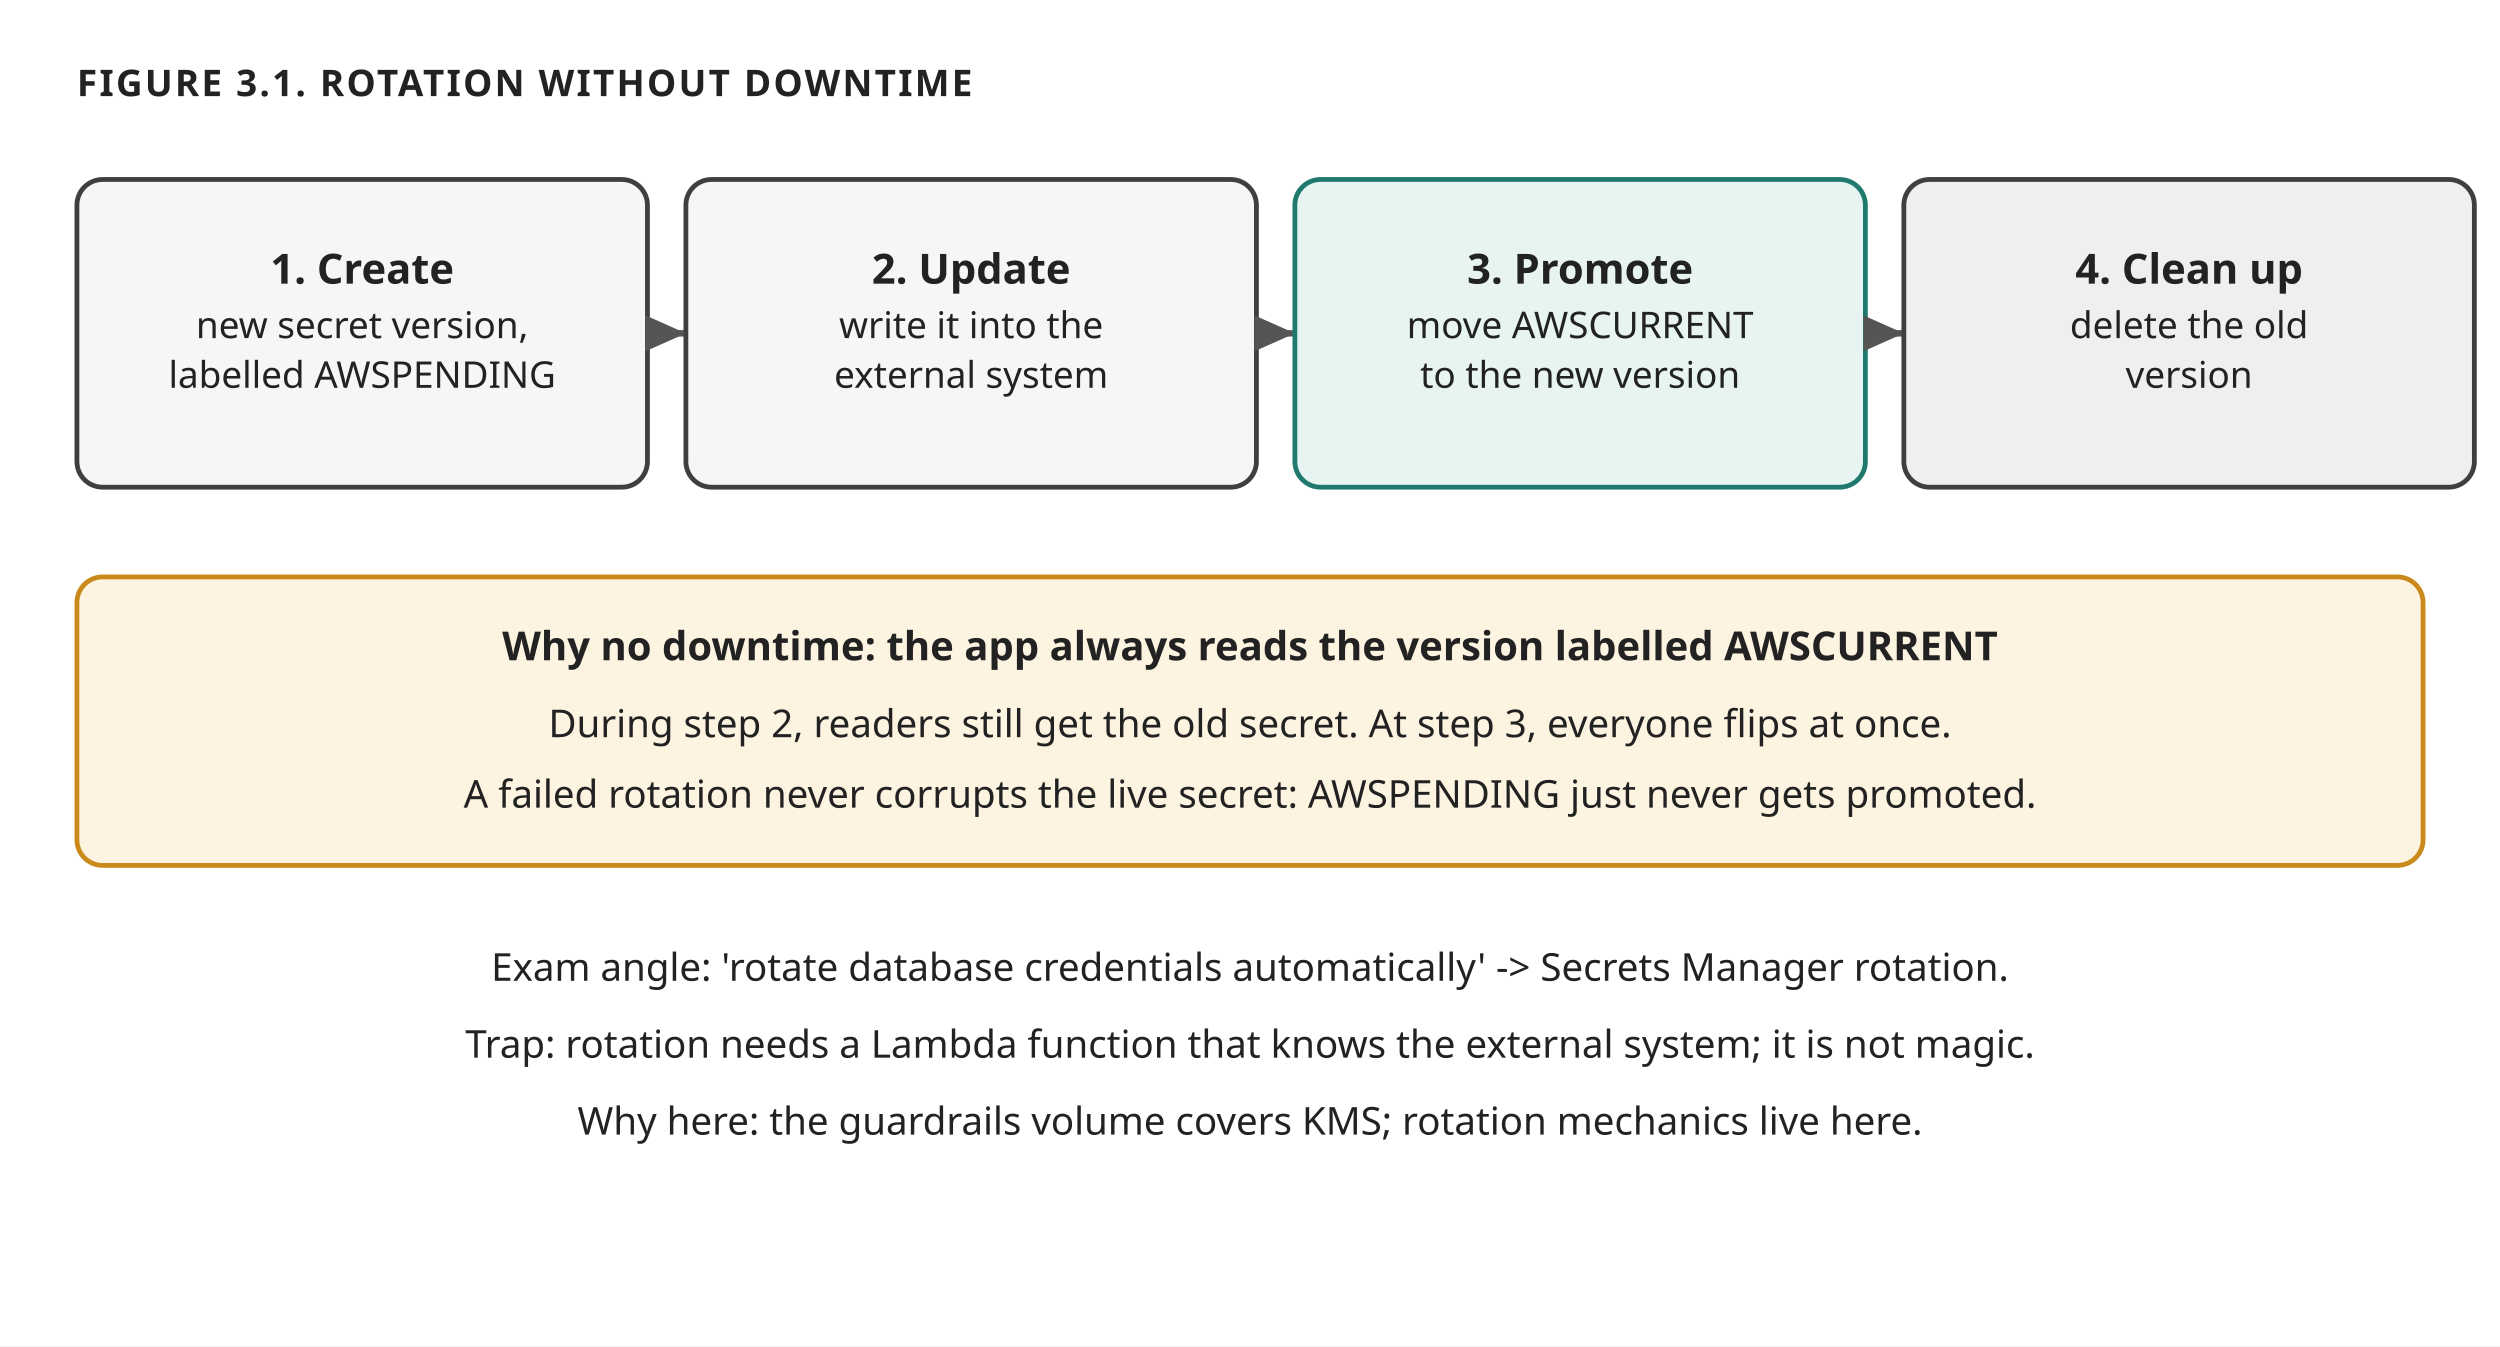
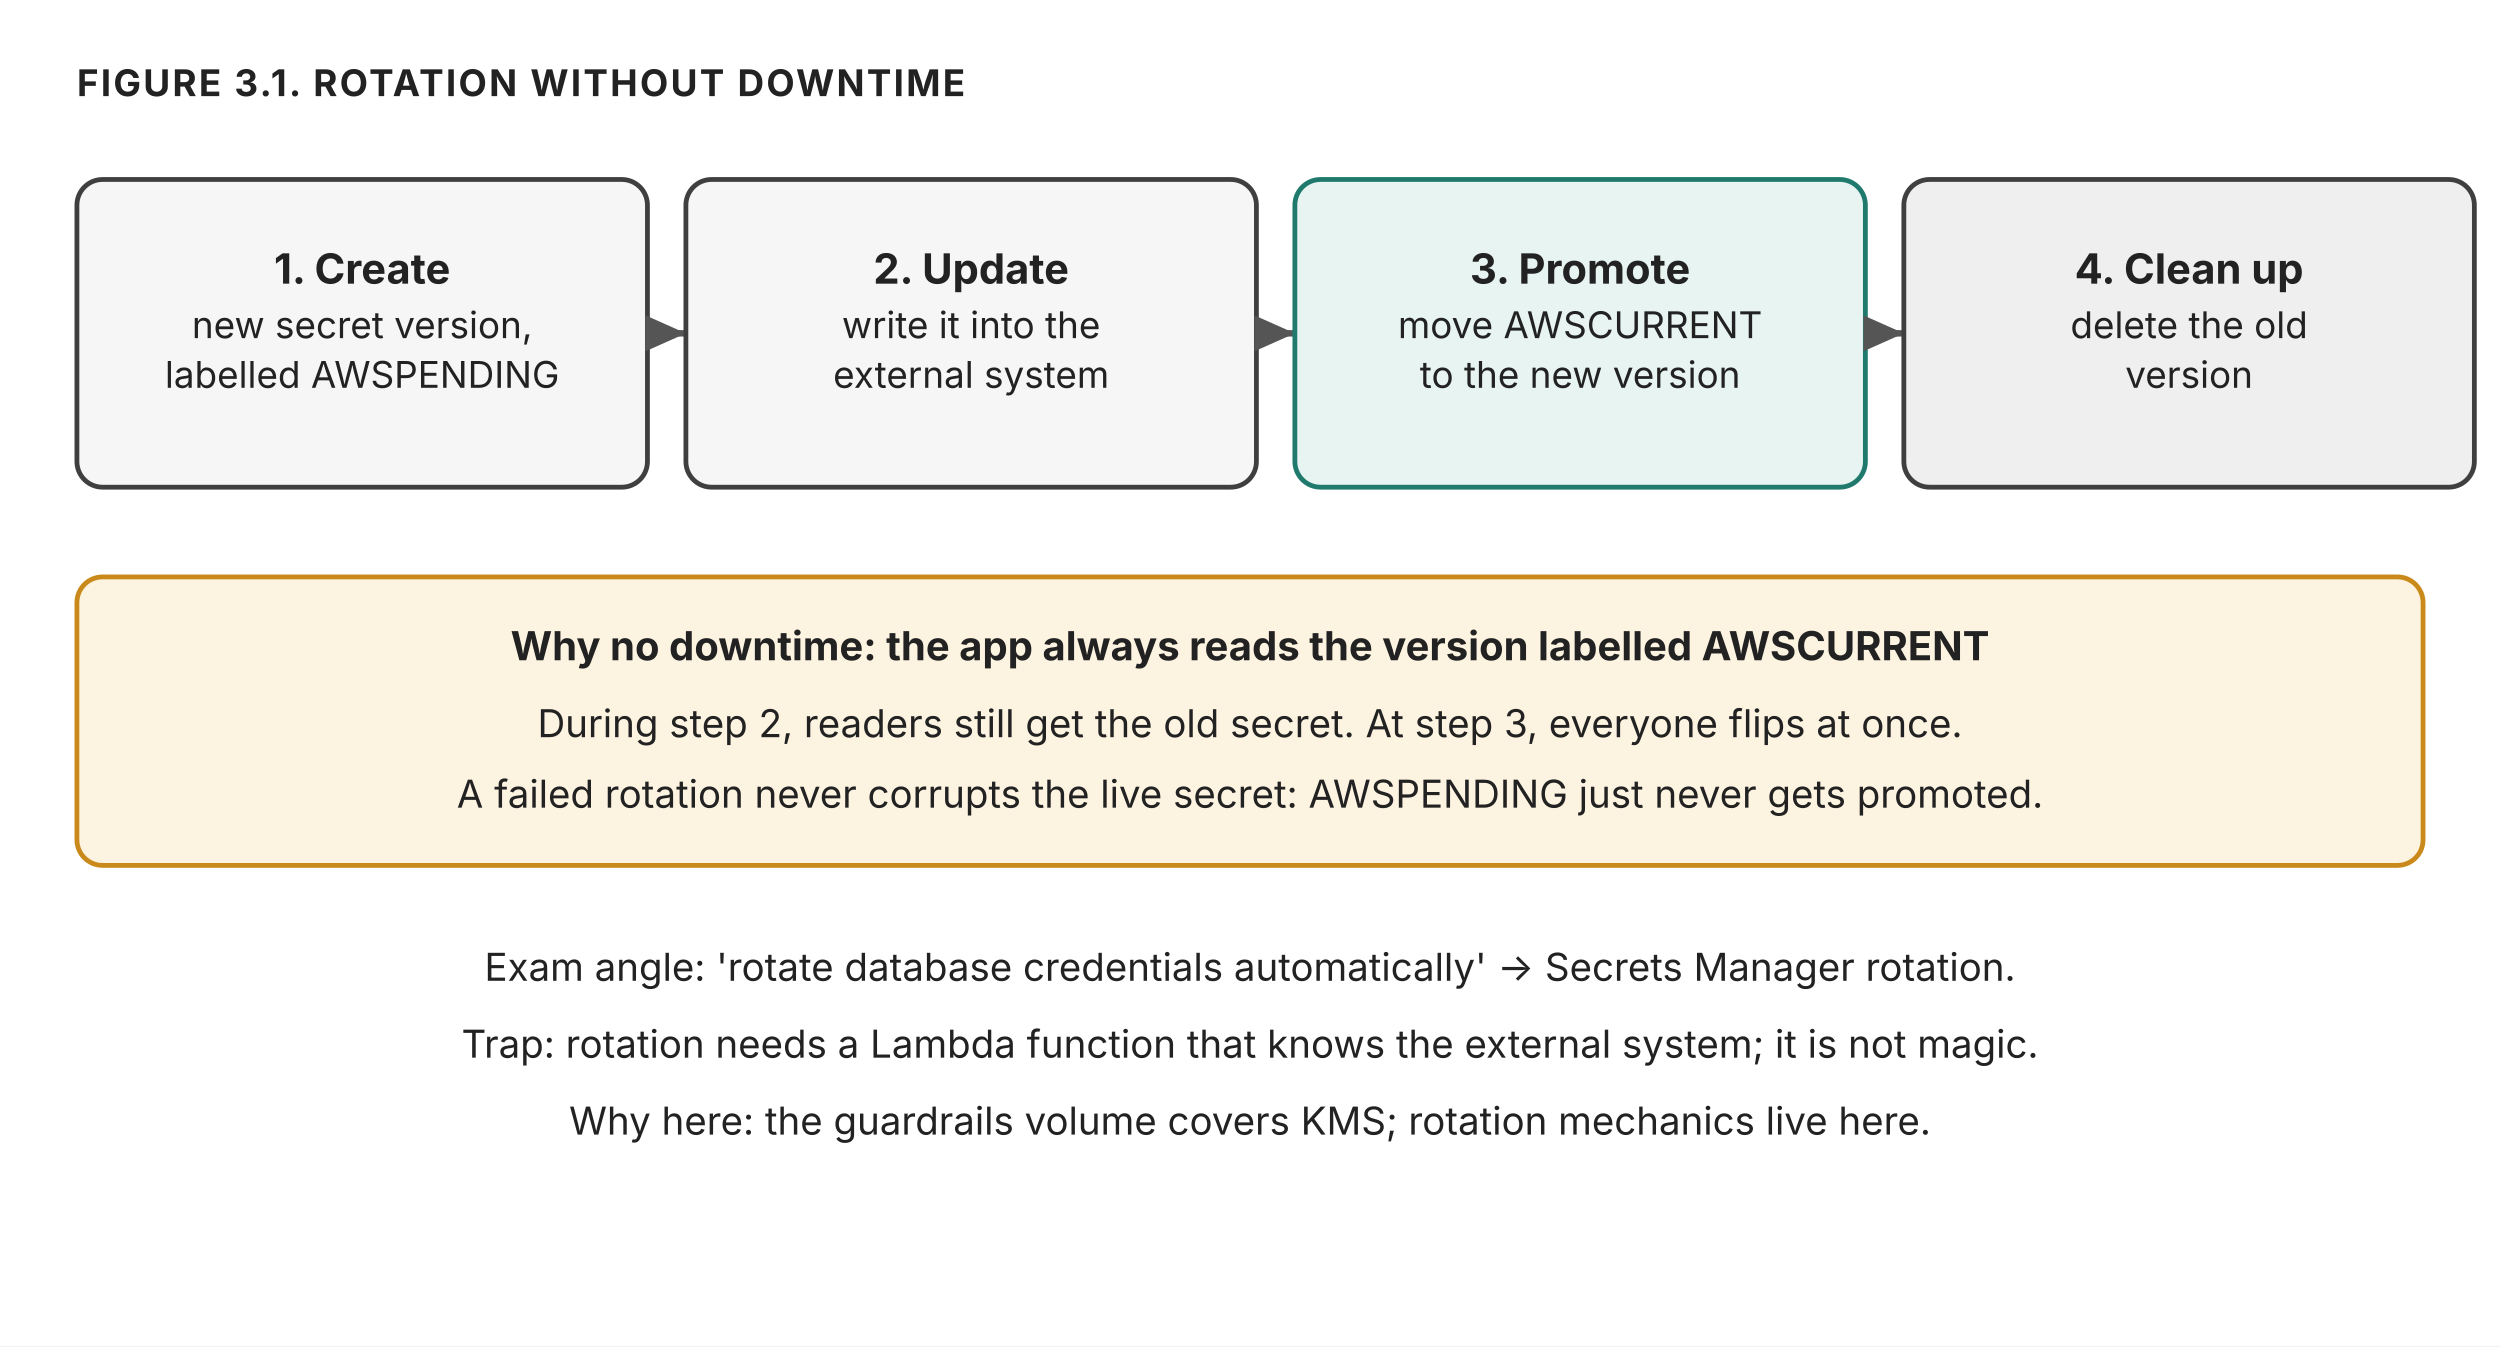
<svg xmlns="http://www.w3.org/2000/svg" width="780" height="420" viewBox="0 0 780 420" role="img" aria-label="Secret rotation in four steps: AWSPENDING, update, AWSCURRENT, cleanup">
-   <style>text{font-family:'Trebuchet MS', Verdana, sans-serif;fill:#222222;}</style>
+   <style>text{font-family:"Anthropic Sans",Inter,"Source Sans 3","IBM Plex Sans",sans-serif;fill:#222222}</style>
  <rect width="780" height="420" fill="#ffffff" />
  <defs>
    <marker id="ar" viewBox="0 0 10 10" refX="9" refY="5" markerWidth="7" markerHeight="7" orient="auto-start-reverse">
      <path d="M 0 1 L 9 5 L 0 9 z" fill="#555555" />
    </marker>
    <marker id="arW" viewBox="0 0 10 10" refX="9" refY="5" markerWidth="7" markerHeight="7" orient="auto-start-reverse">
      <path d="M 0 1 L 9 5 L 0 9 z" fill="#ffffff" />
    </marker>
  </defs>
  <text x="24" y="30" font-size="11.5" fill="#555555" text-anchor="start" font-weight="700" letter-spacing="0.06em">FIGURE 3.1. ROTATION WITHOUT DOWNTIME</text>
  <rect x="24" y="56" width="178" height="96" rx="8" fill="#f6f6f6" stroke="#3f3f3f" stroke-width="1.5" />
  <text x="113.0" y="88.5" font-size="13" fill="#222222" text-anchor="middle" font-weight="700">1. Create</text>
  <text x="113.0" y="105.5" font-size="11.5" fill="#222222" text-anchor="middle">new secret version,</text>
  <text x="113.0" y="121.0" font-size="11.5" fill="#222222" text-anchor="middle">labelled AWSPENDING</text>
  <line x1="202" y1="104" x2="214" y2="104" stroke="#555555" stroke-width="2" marker-end="url(#ar)" />
  <rect x="214" y="56" width="178" height="96" rx="8" fill="#f6f6f6" stroke="#3f3f3f" stroke-width="1.5" />
  <text x="303.0" y="88.5" font-size="13" fill="#222222" text-anchor="middle" font-weight="700">2. Update</text>
  <text x="303.0" y="105.5" font-size="11.5" fill="#222222" text-anchor="middle">write it into the</text>
  <text x="303.0" y="121.0" font-size="11.5" fill="#222222" text-anchor="middle">external system</text>
  <line x1="392" y1="104" x2="404" y2="104" stroke="#555555" stroke-width="2" marker-end="url(#ar)" />
  <rect x="404" y="56" width="178" height="96" rx="8" fill="#e7f4f1" stroke="#1f7a6d" stroke-width="1.5" />
  <text x="493.0" y="88.5" font-size="13" fill="#222222" text-anchor="middle" font-weight="700">3. Promote</text>
  <text x="493.0" y="105.5" font-size="11.5" fill="#222222" text-anchor="middle">move AWSCURRENT</text>
  <text x="493.0" y="121.0" font-size="11.5" fill="#222222" text-anchor="middle">to the new version</text>
  <line x1="582" y1="104" x2="594" y2="104" stroke="#555555" stroke-width="2" marker-end="url(#ar)" />
  <rect x="594" y="56" width="178" height="96" rx="8" fill="#efefef" stroke="#3f3f3f" stroke-width="1.5" />
  <text x="683.0" y="88.5" font-size="13" fill="#222222" text-anchor="middle" font-weight="700">4. Clean up</text>
  <text x="683.0" y="105.5" font-size="11.5" fill="#222222" text-anchor="middle">delete the old</text>
  <text x="683.0" y="121.0" font-size="11.5" fill="#222222" text-anchor="middle">version</text>
  <rect x="24" y="180" width="732" height="90" rx="8" fill="#fdf3e1" stroke="#c98a1b" stroke-width="1.5" />
  <text x="390" y="206" font-size="12.5" fill="#222222" text-anchor="middle" font-weight="700">Why no downtime: the app always reads the version labelled AWSCURRENT</text>
  <text x="390" y="230" font-size="12" fill="#222222" text-anchor="middle">During step 2, readers still get the old secret. At step 3, everyone flips at once.</text>
  <text x="390" y="252" font-size="12" fill="#222222" text-anchor="middle">A failed rotation never corrupts the live secret: AWSPENDING just never gets promoted.</text>
  <text x="390" y="306" font-size="12" fill="#555555" text-anchor="middle">Exam angle: 'rotate database credentials automatically' -&gt; Secrets Manager rotation.</text>
  <text x="390" y="330" font-size="12" fill="#555555" text-anchor="middle">Trap: rotation needs a Lambda function that knows the external system; it is not magic.</text>
  <text x="390" y="354" font-size="12" fill="#555555" text-anchor="middle">Why here: the guardrails volume covers KMS; rotation mechanics live here.</text>
</svg>
